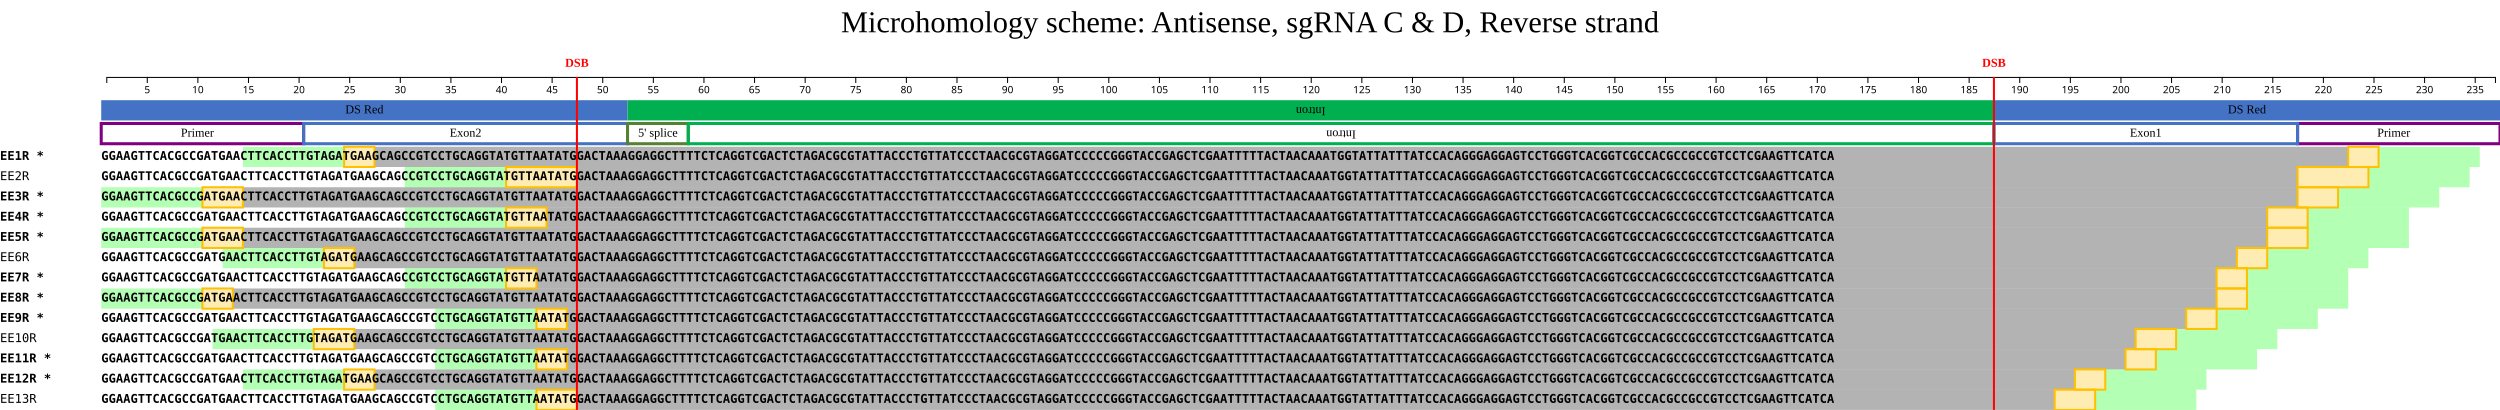
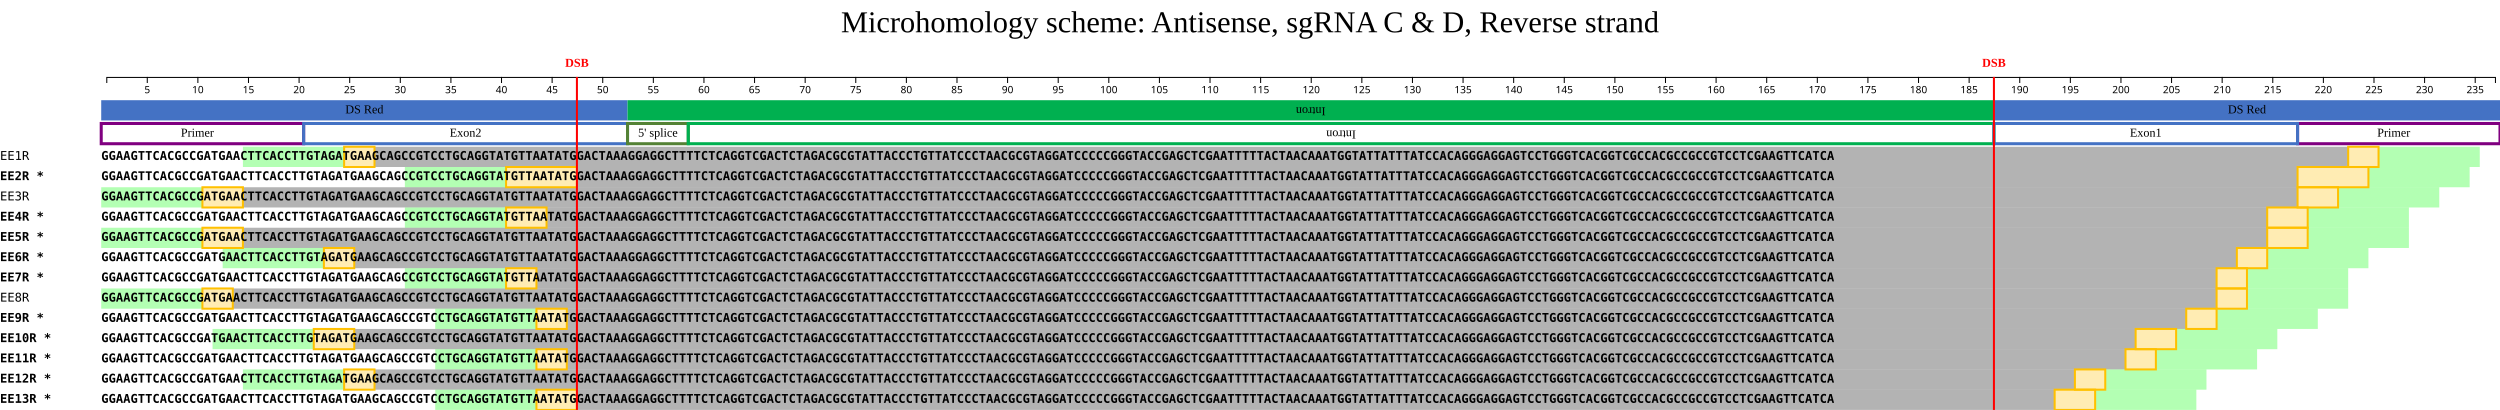
<svg width="2470" height="405">
  <g width="2470" height="50">
    <text x="1235" y="25" style="text-anchor: middle; dominant-baseline: middle; overflow: visible; font-size: 30px;">Microhomology scheme: Antisense, sgRNA C &amp; D, Reverse strand</text>
  </g>
  <g transform="translate(0, 53)" width="2470" height="352">
    <g transform="translate(100, 23)" width="2370" height="20">
      <g fill="none" font-size="10" font-family="sans-serif" text-anchor="middle">
        <path class="domain" stroke="currentColor" d="M5.5,6V0.5H2365.5V6" />
        <g class="tick" opacity="1" transform="translate(45.5,0)">
          <line stroke="currentColor" y2="6" />
          <text fill="currentColor" y="9" dy="0.71em">5</text>
        </g>
        <g class="tick" opacity="1" transform="translate(95.5,0)">
          <line stroke="currentColor" y2="6" />
          <text fill="currentColor" y="9" dy="0.71em">10</text>
        </g>
        <g class="tick" opacity="1" transform="translate(145.5,0)">
          <line stroke="currentColor" y2="6" />
          <text fill="currentColor" y="9" dy="0.71em">15</text>
        </g>
        <g class="tick" opacity="1" transform="translate(195.5,0)">
          <line stroke="currentColor" y2="6" />
          <text fill="currentColor" y="9" dy="0.71em">20</text>
        </g>
        <g class="tick" opacity="1" transform="translate(245.5,0)">
          <line stroke="currentColor" y2="6" />
          <text fill="currentColor" y="9" dy="0.71em">25</text>
        </g>
        <g class="tick" opacity="1" transform="translate(295.5,0)">
          <line stroke="currentColor" y2="6" />
          <text fill="currentColor" y="9" dy="0.71em">30</text>
        </g>
        <g class="tick" opacity="1" transform="translate(345.5,0)">
          <line stroke="currentColor" y2="6" />
          <text fill="currentColor" y="9" dy="0.71em">35</text>
        </g>
        <g class="tick" opacity="1" transform="translate(395.5,0)">
          <line stroke="currentColor" y2="6" />
          <text fill="currentColor" y="9" dy="0.71em">40</text>
        </g>
        <g class="tick" opacity="1" transform="translate(445.5,0)">
          <line stroke="currentColor" y2="6" />
          <text fill="currentColor" y="9" dy="0.71em">45</text>
        </g>
        <g class="tick" opacity="1" transform="translate(495.5,0)">
          <line stroke="currentColor" y2="6" />
          <text fill="currentColor" y="9" dy="0.71em">50</text>
        </g>
        <g class="tick" opacity="1" transform="translate(545.5,0)">
          <line stroke="currentColor" y2="6" />
          <text fill="currentColor" y="9" dy="0.71em">55</text>
        </g>
        <g class="tick" opacity="1" transform="translate(595.5,0)">
          <line stroke="currentColor" y2="6" />
          <text fill="currentColor" y="9" dy="0.71em">60</text>
        </g>
        <g class="tick" opacity="1" transform="translate(645.5,0)">
          <line stroke="currentColor" y2="6" />
          <text fill="currentColor" y="9" dy="0.71em">65</text>
        </g>
        <g class="tick" opacity="1" transform="translate(695.5,0)">
          <line stroke="currentColor" y2="6" />
          <text fill="currentColor" y="9" dy="0.71em">70</text>
        </g>
        <g class="tick" opacity="1" transform="translate(745.5,0)">
          <line stroke="currentColor" y2="6" />
          <text fill="currentColor" y="9" dy="0.71em">75</text>
        </g>
        <g class="tick" opacity="1" transform="translate(795.5,0)">
          <line stroke="currentColor" y2="6" />
          <text fill="currentColor" y="9" dy="0.71em">80</text>
        </g>
        <g class="tick" opacity="1" transform="translate(845.5,0)">
          <line stroke="currentColor" y2="6" />
          <text fill="currentColor" y="9" dy="0.71em">85</text>
        </g>
        <g class="tick" opacity="1" transform="translate(895.5,0)">
          <line stroke="currentColor" y2="6" />
          <text fill="currentColor" y="9" dy="0.71em">90</text>
        </g>
        <g class="tick" opacity="1" transform="translate(945.5,0)">
          <line stroke="currentColor" y2="6" />
          <text fill="currentColor" y="9" dy="0.71em">95</text>
        </g>
        <g class="tick" opacity="1" transform="translate(995.5,0)">
          <line stroke="currentColor" y2="6" />
          <text fill="currentColor" y="9" dy="0.71em">100</text>
        </g>
        <g class="tick" opacity="1" transform="translate(1045.5,0)">
          <line stroke="currentColor" y2="6" />
          <text fill="currentColor" y="9" dy="0.71em">105</text>
        </g>
        <g class="tick" opacity="1" transform="translate(1095.5,0)">
          <line stroke="currentColor" y2="6" />
          <text fill="currentColor" y="9" dy="0.71em">110</text>
        </g>
        <g class="tick" opacity="1" transform="translate(1145.5,0)">
          <line stroke="currentColor" y2="6" />
          <text fill="currentColor" y="9" dy="0.71em">115</text>
        </g>
        <g class="tick" opacity="1" transform="translate(1195.5,0)">
          <line stroke="currentColor" y2="6" />
          <text fill="currentColor" y="9" dy="0.71em">120</text>
        </g>
        <g class="tick" opacity="1" transform="translate(1245.5,0)">
          <line stroke="currentColor" y2="6" />
          <text fill="currentColor" y="9" dy="0.71em">125</text>
        </g>
        <g class="tick" opacity="1" transform="translate(1295.5,0)">
          <line stroke="currentColor" y2="6" />
          <text fill="currentColor" y="9" dy="0.71em">130</text>
        </g>
        <g class="tick" opacity="1" transform="translate(1345.5,0)">
          <line stroke="currentColor" y2="6" />
          <text fill="currentColor" y="9" dy="0.71em">135</text>
        </g>
        <g class="tick" opacity="1" transform="translate(1395.5,0)">
          <line stroke="currentColor" y2="6" />
          <text fill="currentColor" y="9" dy="0.71em">140</text>
        </g>
        <g class="tick" opacity="1" transform="translate(1445.5,0)">
          <line stroke="currentColor" y2="6" />
          <text fill="currentColor" y="9" dy="0.71em">145</text>
        </g>
        <g class="tick" opacity="1" transform="translate(1495.5,0)">
          <line stroke="currentColor" y2="6" />
          <text fill="currentColor" y="9" dy="0.71em">150</text>
        </g>
        <g class="tick" opacity="1" transform="translate(1545.5,0)">
          <line stroke="currentColor" y2="6" />
          <text fill="currentColor" y="9" dy="0.71em">155</text>
        </g>
        <g class="tick" opacity="1" transform="translate(1595.5,0)">
          <line stroke="currentColor" y2="6" />
          <text fill="currentColor" y="9" dy="0.71em">160</text>
        </g>
        <g class="tick" opacity="1" transform="translate(1645.5,0)">
          <line stroke="currentColor" y2="6" />
          <text fill="currentColor" y="9" dy="0.71em">165</text>
        </g>
        <g class="tick" opacity="1" transform="translate(1695.5,0)">
          <line stroke="currentColor" y2="6" />
          <text fill="currentColor" y="9" dy="0.71em">170</text>
        </g>
        <g class="tick" opacity="1" transform="translate(1745.5,0)">
          <line stroke="currentColor" y2="6" />
          <text fill="currentColor" y="9" dy="0.71em">175</text>
        </g>
        <g class="tick" opacity="1" transform="translate(1795.5,0)">
          <line stroke="currentColor" y2="6" />
          <text fill="currentColor" y="9" dy="0.71em">180</text>
        </g>
        <g class="tick" opacity="1" transform="translate(1845.5,0)">
          <line stroke="currentColor" y2="6" />
          <text fill="currentColor" y="9" dy="0.71em">185</text>
        </g>
        <g class="tick" opacity="1" transform="translate(1895.5,0)">
          <line stroke="currentColor" y2="6" />
          <text fill="currentColor" y="9" dy="0.71em">190</text>
        </g>
        <g class="tick" opacity="1" transform="translate(1945.5,0)">
          <line stroke="currentColor" y2="6" />
          <text fill="currentColor" y="9" dy="0.71em">195</text>
        </g>
        <g class="tick" opacity="1" transform="translate(1995.5,0)">
          <line stroke="currentColor" y2="6" />
          <text fill="currentColor" y="9" dy="0.71em">200</text>
        </g>
        <g class="tick" opacity="1" transform="translate(2045.5,0)">
          <line stroke="currentColor" y2="6" />
          <text fill="currentColor" y="9" dy="0.71em">205</text>
        </g>
        <g class="tick" opacity="1" transform="translate(2095.5,0)">
          <line stroke="currentColor" y2="6" />
          <text fill="currentColor" y="9" dy="0.71em">210</text>
        </g>
        <g class="tick" opacity="1" transform="translate(2145.5,0)">
          <line stroke="currentColor" y2="6" />
          <text fill="currentColor" y="9" dy="0.71em">215</text>
        </g>
        <g class="tick" opacity="1" transform="translate(2195.5,0)">
          <line stroke="currentColor" y2="6" />
          <text fill="currentColor" y="9" dy="0.71em">220</text>
        </g>
        <g class="tick" opacity="1" transform="translate(2245.5,0)">
          <line stroke="currentColor" y2="6" />
          <text fill="currentColor" y="9" dy="0.71em">225</text>
        </g>
        <g class="tick" opacity="1" transform="translate(2295.5,0)">
          <line stroke="currentColor" y2="6" />
          <text fill="currentColor" y="9" dy="0.71em">230</text>
        </g>
        <g class="tick" opacity="1" transform="translate(2345.5,0)">
          <line stroke="currentColor" y2="6" />
          <text fill="currentColor" y="9" dy="0.71em">235</text>
        </g>
      </g>
    </g>
    <g transform="translate(100, 46)" width="2370" height="20" style="overflow: visible;">
      <rect x="0" y="0" width="520" height="20" style="fill: rgb(68, 114, 196);" />
      <text text-anchor="middle" transform="translate(260, 10)" dy=".5ex">DS Red</text>
      <rect x="520" y="0" width="1350" height="20" style="fill: rgb(0, 176, 80);" />
      <text text-anchor="middle" transform="translate(1195, 10)rotate(180)" dy=".5ex">Intron</text>
      <rect x="1870" y="0" width="500" height="20" style="fill: rgb(68, 114, 196);" />
      <text text-anchor="middle" transform="translate(2120, 10)" dy=".5ex">DS Red</text>
    </g>
    <g transform="translate(100, 69)" width="2370" height="20">
      <rect x="0" y="0" width="200" height="20" style="fill: rgba(0, 0, 0, 0); fill-opacity: 0; stroke: purple; stroke-opacity: 1; stroke-width: 3;" />
      <text text-anchor="middle" x="95" y="10" dy=".5ex">Primer</text>
      <rect x="2170" y="0" width="200" height="20" style="fill: rgba(0, 0, 0, 0); fill-opacity: 0; stroke: purple; stroke-opacity: 1; stroke-width: 3;" />
      <text text-anchor="middle" x="2265" y="10" dy=".5ex">Primer</text>
    </g>
    <g transform="translate(100, 69)" width="2370" height="20">
      <rect x="200" y="0" width="320" height="20" style="fill: rgba(0, 0, 0, 0); fill-opacity: 0; stroke: rgb(68, 114, 196); stroke-opacity: 1; stroke-width: 3;" />
      <text text-anchor="middle" transform="translate(360, 10)" dy=".5ex">Exon2</text>
      <rect x="520" y="0" width="60" height="20" style="fill: rgba(0, 0, 0, 0); fill-opacity: 0; stroke: rgb(84, 130, 53); stroke-opacity: 1; stroke-width: 3;" />
      <text text-anchor="middle" transform="translate(550, 10)" dy=".5ex">5' splice</text>
      <rect x="580" y="0" width="1290" height="20" style="fill: rgba(0, 0, 0, 0); fill-opacity: 0; stroke: rgb(0, 176, 80); stroke-opacity: 1; stroke-width: 3;" />
      <text text-anchor="middle" transform="translate(1225, 10)rotate(180)" dy=".5ex">Intron</text>
      <rect x="1870" y="0" width="300" height="20" style="fill: rgba(0, 0, 0, 0); fill-opacity: 0; stroke: rgb(68, 114, 196); stroke-opacity: 1; stroke-width: 3;" />
      <text text-anchor="middle" transform="translate(2020, 10)" dy=".5ex">Exon1</text>
    </g>
    <g transform="translate(0, 92)" width="100" height="260" style="overflow: visible;">
      <g transform="translate(0, 0)" width="100" height="20" style="overflow: visible;">
-         <text x="0" y="10" dy=".5ex" style="font-family: monospace; font-weight: bold;">EE1R *</text>
+         <text x="0" y="10" dy=".5ex" style="font-family: monospace; font-weight: normal;">EE1R</text>
      </g>
      <g transform="translate(0, 20)" width="100" height="20" style="overflow: visible;">
-         <text x="0" y="10" dy=".5ex" style="font-family: monospace; font-weight: normal;">EE2R</text>
+         <text x="0" y="10" dy=".5ex" style="font-family: monospace; font-weight: bold;">EE2R *</text>
      </g>
      <g transform="translate(0, 40)" width="100" height="20" style="overflow: visible;">
-         <text x="0" y="10" dy=".5ex" style="font-family: monospace; font-weight: bold;">EE3R *</text>
+         <text x="0" y="10" dy=".5ex" style="font-family: monospace; font-weight: normal;">EE3R</text>
      </g>
      <g transform="translate(0, 60)" width="100" height="20" style="overflow: visible;">
        <text x="0" y="10" dy=".5ex" style="font-family: monospace; font-weight: bold;">EE4R *</text>
      </g>
      <g transform="translate(0, 80)" width="100" height="20" style="overflow: visible;">
        <text x="0" y="10" dy=".5ex" style="font-family: monospace; font-weight: bold;">EE5R *</text>
      </g>
      <g transform="translate(0, 100)" width="100" height="20" style="overflow: visible;">
-         <text x="0" y="10" dy=".5ex" style="font-family: monospace; font-weight: normal;">EE6R</text>
+         <text x="0" y="10" dy=".5ex" style="font-family: monospace; font-weight: bold;">EE6R *</text>
      </g>
      <g transform="translate(0, 120)" width="100" height="20" style="overflow: visible;">
        <text x="0" y="10" dy=".5ex" style="font-family: monospace; font-weight: bold;">EE7R *</text>
      </g>
      <g transform="translate(0, 140)" width="100" height="20" style="overflow: visible;">
-         <text x="0" y="10" dy=".5ex" style="font-family: monospace; font-weight: bold;">EE8R *</text>
+         <text x="0" y="10" dy=".5ex" style="font-family: monospace; font-weight: normal;">EE8R</text>
      </g>
      <g transform="translate(0, 160)" width="100" height="20" style="overflow: visible;">
        <text x="0" y="10" dy=".5ex" style="font-family: monospace; font-weight: bold;">EE9R *</text>
      </g>
      <g transform="translate(0, 180)" width="100" height="20" style="overflow: visible;">
-         <text x="0" y="10" dy=".5ex" style="font-family: monospace; font-weight: normal;">EE10R</text>
+         <text x="0" y="10" dy=".5ex" style="font-family: monospace; font-weight: bold;">EE10R *</text>
      </g>
      <g transform="translate(0, 200)" width="100" height="20" style="overflow: visible;">
        <text x="0" y="10" dy=".5ex" style="font-family: monospace; font-weight: bold;">EE11R *</text>
      </g>
      <g transform="translate(0, 220)" width="100" height="20" style="overflow: visible;">
        <text x="0" y="10" dy=".5ex" style="font-family: monospace; font-weight: bold;">EE12R *</text>
      </g>
      <g transform="translate(0, 240)" width="100" height="20" style="overflow: visible;">
-         <text x="0" y="10" dy=".5ex" style="font-family: monospace; font-weight: normal;">EE13R</text>
+         <text x="0" y="10" dy=".5ex" style="font-family: monospace; font-weight: bold;">EE13R *</text>
      </g>
    </g>
    <g transform="translate(100, 92)" height="260" style="overflow: visible;">
      <rect x="140" y="0" width="100" height="20" style="fill: rgb(0, 255, 0); opacity: 0.3;" />
      <rect x="2250" y="0" width="100" height="20" style="fill: rgb(0, 255, 0); opacity: 0.3;" />
      <rect x="270" y="0" width="1950" height="20" opacity="0.3" style="fill: black;" />
      <rect x="300" y="20" width="100" height="20" style="fill: rgb(0, 255, 0); opacity: 0.3;" />
      <rect x="2240" y="20" width="100" height="20" style="fill: rgb(0, 255, 0); opacity: 0.3;" />
      <rect x="470" y="20" width="1700" height="20" opacity="0.3" style="fill: black;" />
      <rect x="0" y="40" width="100" height="20" style="fill: rgb(0, 255, 0); opacity: 0.3;" />
      <rect x="2210" y="40" width="100" height="20" style="fill: rgb(0, 255, 0); opacity: 0.3;" />
      <rect x="140" y="40" width="2030" height="20" opacity="0.3" style="fill: black;" />
      <rect x="300" y="60" width="100" height="20" style="fill: rgb(0, 255, 0); opacity: 0.3;" />
      <rect x="2180" y="60" width="100" height="20" style="fill: rgb(0, 255, 0); opacity: 0.3;" />
      <rect x="440" y="60" width="1700" height="20" opacity="0.3" style="fill: black;" />
      <rect x="0" y="80" width="100" height="20" style="fill: rgb(0, 255, 0); opacity: 0.3;" />
      <rect x="2180" y="80" width="100" height="20" style="fill: rgb(0, 255, 0); opacity: 0.3;" />
      <rect x="140" y="80" width="2000" height="20" opacity="0.3" style="fill: black;" />
      <rect x="120" y="100" width="100" height="20" style="fill: rgb(0, 255, 0); opacity: 0.3;" />
      <rect x="2140" y="100" width="100" height="20" style="fill: rgb(0, 255, 0); opacity: 0.3;" />
      <rect x="250" y="100" width="1860" height="20" opacity="0.3" style="fill: black;" />
      <rect x="300" y="120" width="100" height="20" style="fill: rgb(0, 255, 0); opacity: 0.3;" />
      <rect x="2120" y="120" width="100" height="20" style="fill: rgb(0, 255, 0); opacity: 0.3;" />
      <rect x="430" y="120" width="1660" height="20" opacity="0.3" style="fill: black;" />
      <rect x="0" y="140" width="100" height="20" style="fill: rgb(0, 255, 0); opacity: 0.3;" />
      <rect x="2120" y="140" width="100" height="20" style="fill: rgb(0, 255, 0); opacity: 0.3;" />
      <rect x="130" y="140" width="1960" height="20" opacity="0.3" style="fill: black;" />
      <rect x="330" y="160" width="100" height="20" style="fill: rgb(0, 255, 0); opacity: 0.3;" />
      <rect x="2090" y="160" width="100" height="20" style="fill: rgb(0, 255, 0); opacity: 0.3;" />
      <rect x="460" y="160" width="1600" height="20" opacity="0.3" style="fill: black;" />
      <rect x="110" y="180" width="100" height="20" style="fill: rgb(0, 255, 0); opacity: 0.3;" />
      <rect x="2050" y="180" width="100" height="20" style="fill: rgb(0, 255, 0); opacity: 0.3;" />
      <rect x="250" y="180" width="1760" height="20" opacity="0.3" style="fill: black;" />
      <rect x="330" y="200" width="100" height="20" style="fill: rgb(0, 255, 0); opacity: 0.3;" />
      <rect x="2030" y="200" width="100" height="20" style="fill: rgb(0, 255, 0); opacity: 0.3;" />
      <rect x="460" y="200" width="1540" height="20" opacity="0.3" style="fill: black;" />
      <rect x="140" y="220" width="100" height="20" style="fill: rgb(0, 255, 0); opacity: 0.3;" />
      <rect x="1980" y="220" width="100" height="20" style="fill: rgb(0, 255, 0); opacity: 0.3;" />
      <rect x="270" y="220" width="1680" height="20" opacity="0.3" style="fill: black;" />
      <rect x="330" y="240" width="100" height="20" style="fill: rgb(0, 255, 0); opacity: 0.3;" />
      <rect x="1970" y="240" width="100" height="20" style="fill: rgb(0, 255, 0); opacity: 0.3;" />
      <rect x="470" y="240" width="1460" height="20" opacity="0.3" style="fill: black;" />
      <rect x="240" y="0" width="30" height="20" style="fill: rgb(255, 192, 0); fill-opacity: 0.3; stroke: rgb(255, 192, 0); stroke-opacity: 1; stroke-width: 2;" />
      <rect x="2220" y="0" width="30" height="20" style="fill: rgb(255, 192, 0); fill-opacity: 0.3; stroke: rgb(255, 192, 0); stroke-opacity: 1; stroke-width: 2;" />
      <g width="2370" height="20" transform="translate(0, 0)">
        <text x="0" y="10" dy=".5ex" textLength="2370" style="font-family: monospace; font-weight: bold;">GGAAGTTCACGCCGATGAACTTCACCTTGTAGATGAAGCAGCCGTCCTGCAGGTATGTTAATATGGACTAAAGGAGGCTTTTCTCAGGTCGACTCTAGACGCGTATTACCCTGTTATCCCTAACGCGTAGGATCCCCCGGGTACCGAGCTCGAATTTTTACTAACAAATGGTATTATTTATCCACAGGGAGGAGTCCTGGGTCACGGTCGCCACGCCGCCGTCCTCGAAGTTCATCA</text>
      </g>
      <rect x="400" y="20" width="70" height="20" style="fill: rgb(255, 192, 0); fill-opacity: 0.3; stroke: rgb(255, 192, 0); stroke-opacity: 1; stroke-width: 2;" />
      <rect x="2170" y="20" width="70" height="20" style="fill: rgb(255, 192, 0); fill-opacity: 0.3; stroke: rgb(255, 192, 0); stroke-opacity: 1; stroke-width: 2;" />
      <g width="2370" height="20" transform="translate(0, 20)">
        <text x="0" y="10" dy=".5ex" textLength="2370" style="font-family: monospace; font-weight: bold;">GGAAGTTCACGCCGATGAACTTCACCTTGTAGATGAAGCAGCCGTCCTGCAGGTATGTTAATATGGACTAAAGGAGGCTTTTCTCAGGTCGACTCTAGACGCGTATTACCCTGTTATCCCTAACGCGTAGGATCCCCCGGGTACCGAGCTCGAATTTTTACTAACAAATGGTATTATTTATCCACAGGGAGGAGTCCTGGGTCACGGTCGCCACGCCGCCGTCCTCGAAGTTCATCA</text>
      </g>
      <rect x="100" y="40" width="40" height="20" style="fill: rgb(255, 192, 0); fill-opacity: 0.3; stroke: rgb(255, 192, 0); stroke-opacity: 1; stroke-width: 2;" />
      <rect x="2170" y="40" width="40" height="20" style="fill: rgb(255, 192, 0); fill-opacity: 0.3; stroke: rgb(255, 192, 0); stroke-opacity: 1; stroke-width: 2;" />
      <g width="2370" height="20" transform="translate(0, 40)">
        <text x="0" y="10" dy=".5ex" textLength="2370" style="font-family: monospace; font-weight: bold;">GGAAGTTCACGCCGATGAACTTCACCTTGTAGATGAAGCAGCCGTCCTGCAGGTATGTTAATATGGACTAAAGGAGGCTTTTCTCAGGTCGACTCTAGACGCGTATTACCCTGTTATCCCTAACGCGTAGGATCCCCCGGGTACCGAGCTCGAATTTTTACTAACAAATGGTATTATTTATCCACAGGGAGGAGTCCTGGGTCACGGTCGCCACGCCGCCGTCCTCGAAGTTCATCA</text>
      </g>
      <rect x="400" y="60" width="40" height="20" style="fill: rgb(255, 192, 0); fill-opacity: 0.3; stroke: rgb(255, 192, 0); stroke-opacity: 1; stroke-width: 2;" />
      <rect x="2140" y="60" width="40" height="20" style="fill: rgb(255, 192, 0); fill-opacity: 0.3; stroke: rgb(255, 192, 0); stroke-opacity: 1; stroke-width: 2;" />
      <g width="2370" height="20" transform="translate(0, 60)">
        <text x="0" y="10" dy=".5ex" textLength="2370" style="font-family: monospace; font-weight: bold;">GGAAGTTCACGCCGATGAACTTCACCTTGTAGATGAAGCAGCCGTCCTGCAGGTATGTTAATATGGACTAAAGGAGGCTTTTCTCAGGTCGACTCTAGACGCGTATTACCCTGTTATCCCTAACGCGTAGGATCCCCCGGGTACCGAGCTCGAATTTTTACTAACAAATGGTATTATTTATCCACAGGGAGGAGTCCTGGGTCACGGTCGCCACGCCGCCGTCCTCGAAGTTCATCA</text>
      </g>
      <rect x="100" y="80" width="40" height="20" style="fill: rgb(255, 192, 0); fill-opacity: 0.3; stroke: rgb(255, 192, 0); stroke-opacity: 1; stroke-width: 2;" />
      <rect x="2140" y="80" width="40" height="20" style="fill: rgb(255, 192, 0); fill-opacity: 0.3; stroke: rgb(255, 192, 0); stroke-opacity: 1; stroke-width: 2;" />
      <g width="2370" height="20" transform="translate(0, 80)">
        <text x="0" y="10" dy=".5ex" textLength="2370" style="font-family: monospace; font-weight: bold;">GGAAGTTCACGCCGATGAACTTCACCTTGTAGATGAAGCAGCCGTCCTGCAGGTATGTTAATATGGACTAAAGGAGGCTTTTCTCAGGTCGACTCTAGACGCGTATTACCCTGTTATCCCTAACGCGTAGGATCCCCCGGGTACCGAGCTCGAATTTTTACTAACAAATGGTATTATTTATCCACAGGGAGGAGTCCTGGGTCACGGTCGCCACGCCGCCGTCCTCGAAGTTCATCA</text>
      </g>
      <rect x="220" y="100" width="30" height="20" style="fill: rgb(255, 192, 0); fill-opacity: 0.3; stroke: rgb(255, 192, 0); stroke-opacity: 1; stroke-width: 2;" />
      <rect x="2110" y="100" width="30" height="20" style="fill: rgb(255, 192, 0); fill-opacity: 0.3; stroke: rgb(255, 192, 0); stroke-opacity: 1; stroke-width: 2;" />
      <g width="2370" height="20" transform="translate(0, 100)">
        <text x="0" y="10" dy=".5ex" textLength="2370" style="font-family: monospace; font-weight: bold;">GGAAGTTCACGCCGATGAACTTCACCTTGTAGATGAAGCAGCCGTCCTGCAGGTATGTTAATATGGACTAAAGGAGGCTTTTCTCAGGTCGACTCTAGACGCGTATTACCCTGTTATCCCTAACGCGTAGGATCCCCCGGGTACCGAGCTCGAATTTTTACTAACAAATGGTATTATTTATCCACAGGGAGGAGTCCTGGGTCACGGTCGCCACGCCGCCGTCCTCGAAGTTCATCA</text>
      </g>
      <rect x="400" y="120" width="30" height="20" style="fill: rgb(255, 192, 0); fill-opacity: 0.3; stroke: rgb(255, 192, 0); stroke-opacity: 1; stroke-width: 2;" />
      <rect x="2090" y="120" width="30" height="20" style="fill: rgb(255, 192, 0); fill-opacity: 0.3; stroke: rgb(255, 192, 0); stroke-opacity: 1; stroke-width: 2;" />
      <g width="2370" height="20" transform="translate(0, 120)">
        <text x="0" y="10" dy=".5ex" textLength="2370" style="font-family: monospace; font-weight: bold;">GGAAGTTCACGCCGATGAACTTCACCTTGTAGATGAAGCAGCCGTCCTGCAGGTATGTTAATATGGACTAAAGGAGGCTTTTCTCAGGTCGACTCTAGACGCGTATTACCCTGTTATCCCTAACGCGTAGGATCCCCCGGGTACCGAGCTCGAATTTTTACTAACAAATGGTATTATTTATCCACAGGGAGGAGTCCTGGGTCACGGTCGCCACGCCGCCGTCCTCGAAGTTCATCA</text>
      </g>
      <rect x="100" y="140" width="30" height="20" style="fill: rgb(255, 192, 0); fill-opacity: 0.3; stroke: rgb(255, 192, 0); stroke-opacity: 1; stroke-width: 2;" />
      <rect x="2090" y="140" width="30" height="20" style="fill: rgb(255, 192, 0); fill-opacity: 0.3; stroke: rgb(255, 192, 0); stroke-opacity: 1; stroke-width: 2;" />
      <g width="2370" height="20" transform="translate(0, 140)">
        <text x="0" y="10" dy=".5ex" textLength="2370" style="font-family: monospace; font-weight: bold;">GGAAGTTCACGCCGATGAACTTCACCTTGTAGATGAAGCAGCCGTCCTGCAGGTATGTTAATATGGACTAAAGGAGGCTTTTCTCAGGTCGACTCTAGACGCGTATTACCCTGTTATCCCTAACGCGTAGGATCCCCCGGGTACCGAGCTCGAATTTTTACTAACAAATGGTATTATTTATCCACAGGGAGGAGTCCTGGGTCACGGTCGCCACGCCGCCGTCCTCGAAGTTCATCA</text>
      </g>
      <rect x="430" y="160" width="30" height="20" style="fill: rgb(255, 192, 0); fill-opacity: 0.3; stroke: rgb(255, 192, 0); stroke-opacity: 1; stroke-width: 2;" />
      <rect x="2060" y="160" width="30" height="20" style="fill: rgb(255, 192, 0); fill-opacity: 0.3; stroke: rgb(255, 192, 0); stroke-opacity: 1; stroke-width: 2;" />
      <g width="2370" height="20" transform="translate(0, 160)">
        <text x="0" y="10" dy=".5ex" textLength="2370" style="font-family: monospace; font-weight: bold;">GGAAGTTCACGCCGATGAACTTCACCTTGTAGATGAAGCAGCCGTCCTGCAGGTATGTTAATATGGACTAAAGGAGGCTTTTCTCAGGTCGACTCTAGACGCGTATTACCCTGTTATCCCTAACGCGTAGGATCCCCCGGGTACCGAGCTCGAATTTTTACTAACAAATGGTATTATTTATCCACAGGGAGGAGTCCTGGGTCACGGTCGCCACGCCGCCGTCCTCGAAGTTCATCA</text>
      </g>
      <rect x="210" y="180" width="40" height="20" style="fill: rgb(255, 192, 0); fill-opacity: 0.3; stroke: rgb(255, 192, 0); stroke-opacity: 1; stroke-width: 2;" />
      <rect x="2010" y="180" width="40" height="20" style="fill: rgb(255, 192, 0); fill-opacity: 0.3; stroke: rgb(255, 192, 0); stroke-opacity: 1; stroke-width: 2;" />
      <g width="2370" height="20" transform="translate(0, 180)">
        <text x="0" y="10" dy=".5ex" textLength="2370" style="font-family: monospace; font-weight: bold;">GGAAGTTCACGCCGATGAACTTCACCTTGTAGATGAAGCAGCCGTCCTGCAGGTATGTTAATATGGACTAAAGGAGGCTTTTCTCAGGTCGACTCTAGACGCGTATTACCCTGTTATCCCTAACGCGTAGGATCCCCCGGGTACCGAGCTCGAATTTTTACTAACAAATGGTATTATTTATCCACAGGGAGGAGTCCTGGGTCACGGTCGCCACGCCGCCGTCCTCGAAGTTCATCA</text>
      </g>
      <rect x="430" y="200" width="30" height="20" style="fill: rgb(255, 192, 0); fill-opacity: 0.3; stroke: rgb(255, 192, 0); stroke-opacity: 1; stroke-width: 2;" />
      <rect x="2000" y="200" width="30" height="20" style="fill: rgb(255, 192, 0); fill-opacity: 0.3; stroke: rgb(255, 192, 0); stroke-opacity: 1; stroke-width: 2;" />
      <g width="2370" height="20" transform="translate(0, 200)">
        <text x="0" y="10" dy=".5ex" textLength="2370" style="font-family: monospace; font-weight: bold;">GGAAGTTCACGCCGATGAACTTCACCTTGTAGATGAAGCAGCCGTCCTGCAGGTATGTTAATATGGACTAAAGGAGGCTTTTCTCAGGTCGACTCTAGACGCGTATTACCCTGTTATCCCTAACGCGTAGGATCCCCCGGGTACCGAGCTCGAATTTTTACTAACAAATGGTATTATTTATCCACAGGGAGGAGTCCTGGGTCACGGTCGCCACGCCGCCGTCCTCGAAGTTCATCA</text>
      </g>
      <rect x="240" y="220" width="30" height="20" style="fill: rgb(255, 192, 0); fill-opacity: 0.3; stroke: rgb(255, 192, 0); stroke-opacity: 1; stroke-width: 2;" />
      <rect x="1950" y="220" width="30" height="20" style="fill: rgb(255, 192, 0); fill-opacity: 0.3; stroke: rgb(255, 192, 0); stroke-opacity: 1; stroke-width: 2;" />
      <g width="2370" height="20" transform="translate(0, 220)">
        <text x="0" y="10" dy=".5ex" textLength="2370" style="font-family: monospace; font-weight: bold;">GGAAGTTCACGCCGATGAACTTCACCTTGTAGATGAAGCAGCCGTCCTGCAGGTATGTTAATATGGACTAAAGGAGGCTTTTCTCAGGTCGACTCTAGACGCGTATTACCCTGTTATCCCTAACGCGTAGGATCCCCCGGGTACCGAGCTCGAATTTTTACTAACAAATGGTATTATTTATCCACAGGGAGGAGTCCTGGGTCACGGTCGCCACGCCGCCGTCCTCGAAGTTCATCA</text>
      </g>
      <rect x="430" y="240" width="40" height="20" style="fill: rgb(255, 192, 0); fill-opacity: 0.3; stroke: rgb(255, 192, 0); stroke-opacity: 1; stroke-width: 2;" />
      <rect x="1930" y="240" width="40" height="20" style="fill: rgb(255, 192, 0); fill-opacity: 0.3; stroke: rgb(255, 192, 0); stroke-opacity: 1; stroke-width: 2;" />
      <g width="2370" height="20" transform="translate(0, 240)">
        <text x="0" y="10" dy=".5ex" textLength="2370" style="font-family: monospace; font-weight: bold;">GGAAGTTCACGCCGATGAACTTCACCTTGTAGATGAAGCAGCCGTCCTGCAGGTATGTTAATATGGACTAAAGGAGGCTTTTCTCAGGTCGACTCTAGACGCGTATTACCCTGTTATCCCTAACGCGTAGGATCCCCCGGGTACCGAGCTCGAATTTTTACTAACAAATGGTATTATTTATCCACAGGGAGGAGTCCTGGGTCACGGTCGCCACGCCGCCGTCCTCGAAGTTCATCA</text>
      </g>
    </g>
    <line x1="570" x2="570" y1="23" y2="352" style="stroke: red; stroke-width: 2;" />
    <text text-anchor="middle" x="570" y="10" dy=".5ex" style="fill: red; font-weight: bold;">DSB</text>
    <line x1="1970" x2="1970" y1="23" y2="352" style="stroke: red; stroke-width: 2;" />
    <text text-anchor="middle" x="1970" y="10" dy=".5ex" style="fill: red; font-weight: bold;">DSB</text>
  </g>
</svg>
